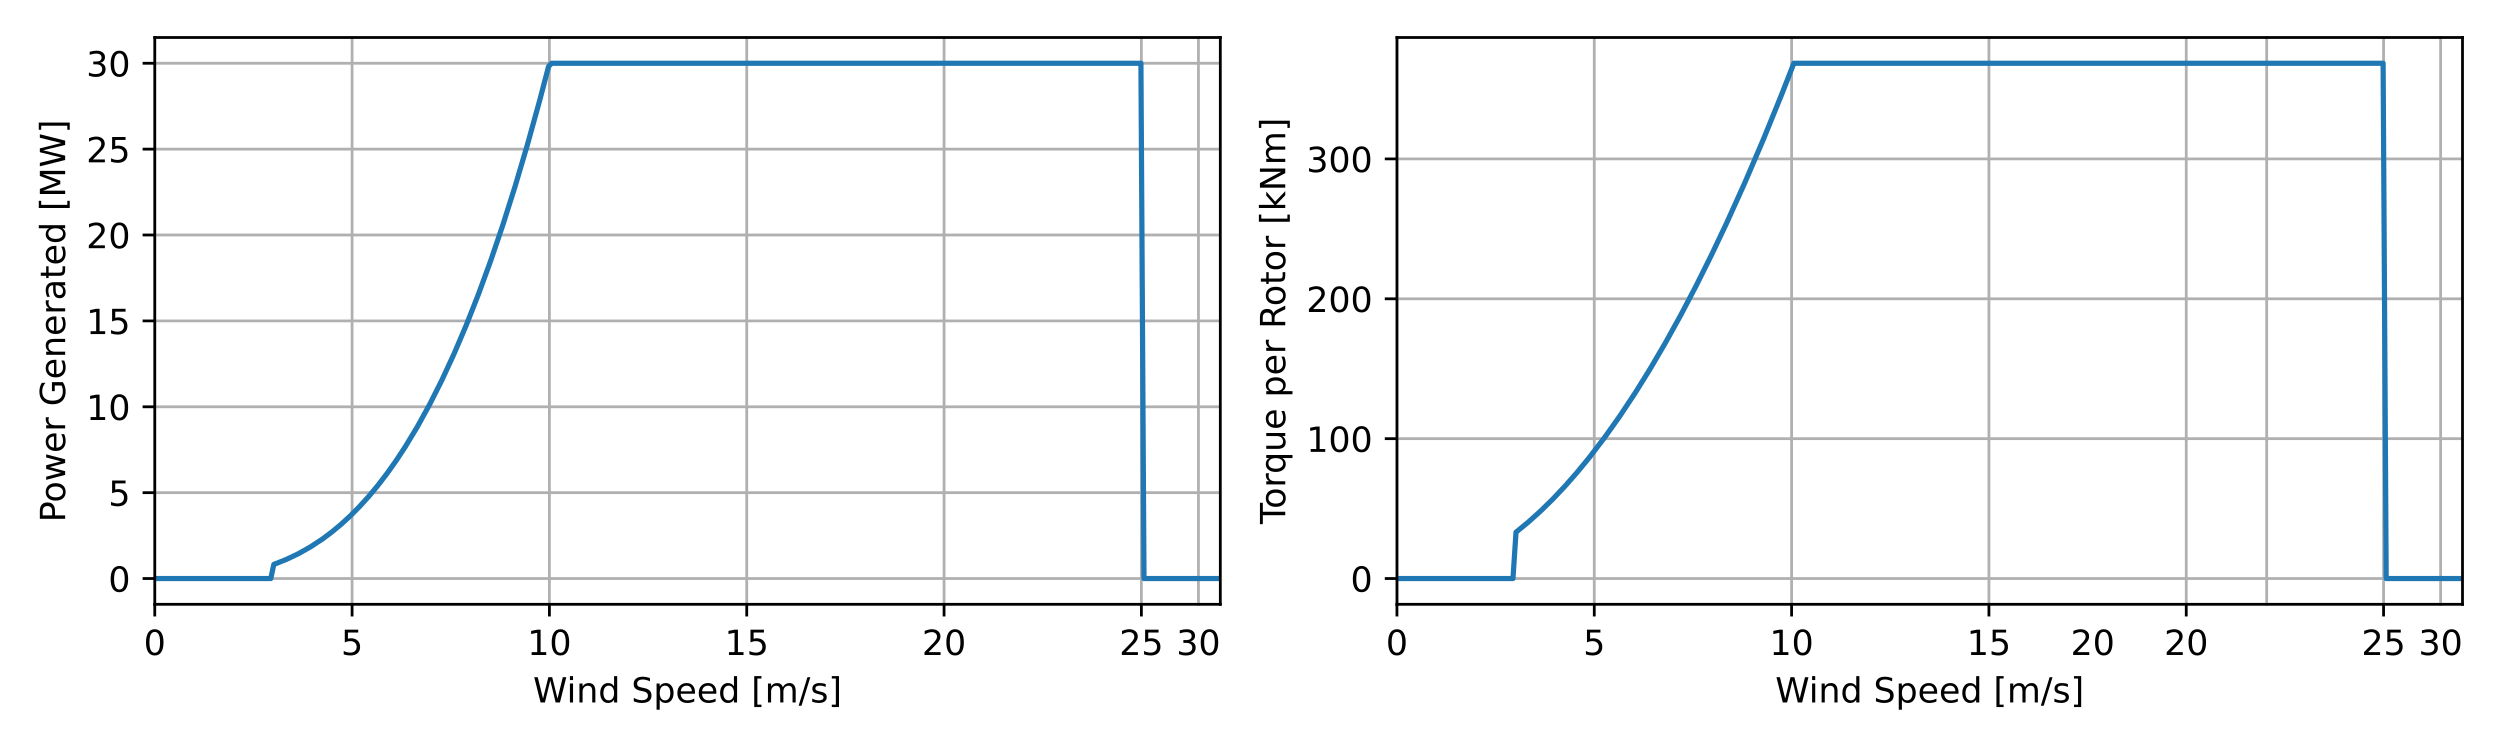
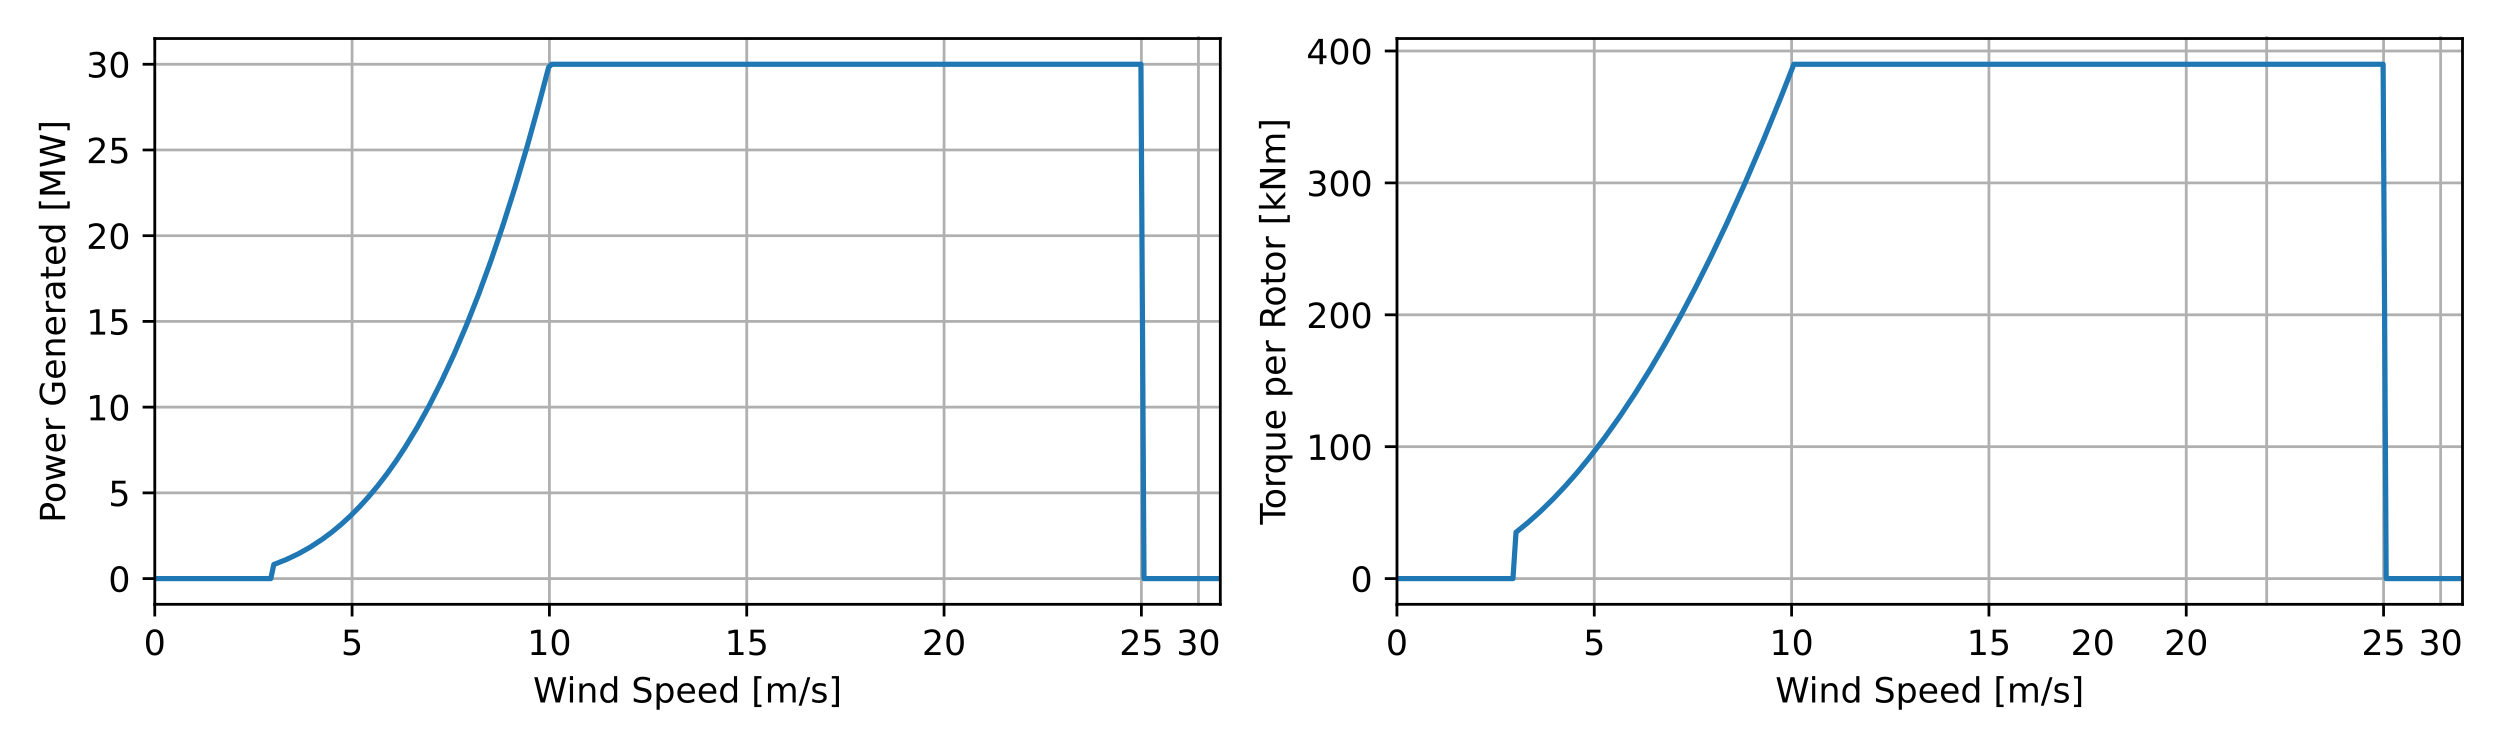
<svg xmlns="http://www.w3.org/2000/svg" xmlns:xlink="http://www.w3.org/1999/xlink" width="720pt" height="216pt" viewBox="0 0 720 216" version="1.1">
  <defs>
    <style type="text/css">*{stroke-linejoin: round; stroke-linecap: butt}</style>
  </defs>
  <g id="figure_1">
    <g id="patch_1">
      <path d="M 0 216  L 720 216  L 720 0  L 0 0  z " style="fill: #ffffff" />
    </g>
    <g id="axes_1">
      <g id="patch_2">
-         <path d="M 44.57 174.04  L 351.45 174.04  L 351.45 10.8  L 44.57 10.8  z " style="fill: #ffffff" />
+         <path d="M 44.57 174.04  L 351.45 174.04  L 351.45 11.096  L 44.57 11.096  z " style="fill: #ffffff" />
      </g>
      <g id="matplotlib.axis_1">
        <g id="xtick_1">
          <g id="line2d_1">
-             <path d="M 44.57 174.04  L 44.57 10.8  " clip-path="url(#p8ad69ae6b5)" style="fill: none; stroke: #b0b0b0; stroke-width: 0.8; stroke-linecap: square" />
+             <path d="M 44.57 174.04  L 44.57 11.096  " clip-path="url(#pffec1513aa)" style="fill: none; stroke: #b0b0b0; stroke-width: 0.8; stroke-linecap: square" />
          </g>
          <g id="line2d_2">
            <defs>
-               <path id="m37b81c43dc" d="M 0 0  L 0 3.5  " style="stroke: #000000; stroke-width: 0.8" />
+               <path id="mca17438719" d="M 0 0  L 0 3.5  " style="stroke: #000000; stroke-width: 0.8" />
            </defs>
            <g>
-               <use xlink:href="#m37b81c43dc" x="44.57" y="174.04" style="stroke: #000000; stroke-width: 0.8" />
+               <use xlink:href="#mca17438719" x="44.57" y="174.04" style="stroke: #000000; stroke-width: 0.8" />
            </g>
          </g>
          <g id="text_1">
            <g transform="translate(41.38875 188.6384) scale(0.1 -0.1)">
              <defs>
                <path id="DejaVuSans-30" d="M 2034 4250  Q 1547 4250 1301 3770  Q 1056 3291 1056 2328  Q 1056 1369 1301 889  Q 1547 409 2034 409  Q 2525 409 2770 889  Q 3016 1369 3016 2328  Q 3016 3291 2770 3770  Q 2525 4250 2034 4250  z M 2034 4750  Q 2819 4750 3233 4129  Q 3647 3509 3647 2328  Q 3647 1150 3233 529  Q 2819 -91 2034 -91  Q 1250 -91 836 529  Q 422 1150 422 2328  Q 422 3509 836 4129  Q 1250 4750 2034 4750  z " transform="scale(0.015625)" />
              </defs>
              <use xlink:href="#DejaVuSans-30" />
            </g>
          </g>
        </g>
        <g id="xtick_2">
          <g id="line2d_3">
-             <path d="M 101.4 174.04  L 101.4 10.8  " clip-path="url(#p8ad69ae6b5)" style="fill: none; stroke: #b0b0b0; stroke-width: 0.8; stroke-linecap: square" />
+             <path d="M 101.4 174.04  L 101.4 11.096  " clip-path="url(#pffec1513aa)" style="fill: none; stroke: #b0b0b0; stroke-width: 0.8; stroke-linecap: square" />
          </g>
          <g id="line2d_4">
            <g>
-               <use xlink:href="#m37b81c43dc" x="101.4" y="174.04" style="stroke: #000000; stroke-width: 0.8" />
+               <use xlink:href="#mca17438719" x="101.4" y="174.04" style="stroke: #000000; stroke-width: 0.8" />
            </g>
          </g>
          <g id="text_2">
            <g transform="translate(98.21838 188.6384) scale(0.1 -0.1)">
              <defs>
                <path id="DejaVuSans-35" d="M 691 4666  L 3169 4666  L 3169 4134  L 1269 4134  L 1269 2991  Q 1406 3038 1543 3061  Q 1681 3084 1819 3084  Q 2600 3084 3056 2656  Q 3513 2228 3513 1497  Q 3513 744 3044 326  Q 2575 -91 1722 -91  Q 1428 -91 1123 -41  Q 819 9 494 109  L 494 744  Q 775 591 1075 516  Q 1375 441 1709 441  Q 2250 441 2565 725  Q 2881 1009 2881 1497  Q 2881 1984 2565 2268  Q 2250 2553 1709 2553  Q 1456 2553 1204 2497  Q 953 2441 691 2322  L 691 4666  z " transform="scale(0.015625)" />
              </defs>
              <use xlink:href="#DejaVuSans-35" />
            </g>
          </g>
        </g>
        <g id="xtick_3">
          <g id="line2d_5">
-             <path d="M 158.229 174.04  L 158.229 10.8  " clip-path="url(#p8ad69ae6b5)" style="fill: none; stroke: #b0b0b0; stroke-width: 0.8; stroke-linecap: square" />
+             <path d="M 158.229 174.04  L 158.229 11.096  " clip-path="url(#pffec1513aa)" style="fill: none; stroke: #b0b0b0; stroke-width: 0.8; stroke-linecap: square" />
          </g>
          <g id="line2d_6">
            <g>
-               <use xlink:href="#m37b81c43dc" x="158.229" y="174.04" style="stroke: #000000; stroke-width: 0.8" />
+               <use xlink:href="#mca17438719" x="158.229" y="174.04" style="stroke: #000000; stroke-width: 0.8" />
            </g>
          </g>
          <g id="text_3">
            <g transform="translate(151.8668 188.6384) scale(0.1 -0.1)">
              <defs>
                <path id="DejaVuSans-31" d="M 794 531  L 1825 531  L 1825 4091  L 703 3866  L 703 4441  L 1819 4666  L 2450 4666  L 2450 531  L 3481 531  L 3481 0  L 794 0  L 794 531  z " transform="scale(0.015625)" />
              </defs>
              <use xlink:href="#DejaVuSans-31" />
              <use xlink:href="#DejaVuSans-30" x="63.623" />
            </g>
          </g>
        </g>
        <g id="xtick_4">
          <g id="line2d_7">
-             <path d="M 215.059 174.04  L 215.059 10.8  " clip-path="url(#p8ad69ae6b5)" style="fill: none; stroke: #b0b0b0; stroke-width: 0.8; stroke-linecap: square" />
+             <path d="M 215.059 174.04  L 215.059 11.096  " clip-path="url(#pffec1513aa)" style="fill: none; stroke: #b0b0b0; stroke-width: 0.8; stroke-linecap: square" />
          </g>
          <g id="line2d_8">
            <g>
-               <use xlink:href="#m37b81c43dc" x="215.059" y="174.04" style="stroke: #000000; stroke-width: 0.8" />
+               <use xlink:href="#mca17438719" x="215.059" y="174.04" style="stroke: #000000; stroke-width: 0.8" />
            </g>
          </g>
          <g id="text_4">
            <g transform="translate(208.6964 188.6384) scale(0.1 -0.1)">
              <use xlink:href="#DejaVuSans-31" />
              <use xlink:href="#DejaVuSans-35" x="63.623" />
            </g>
          </g>
        </g>
        <g id="xtick_5">
          <g id="line2d_9">
-             <path d="M 271.889 174.04  L 271.889 10.8  " clip-path="url(#p8ad69ae6b5)" style="fill: none; stroke: #b0b0b0; stroke-width: 0.8; stroke-linecap: square" />
+             <path d="M 271.889 174.04  L 271.889 11.096  " clip-path="url(#pffec1513aa)" style="fill: none; stroke: #b0b0b0; stroke-width: 0.8; stroke-linecap: square" />
          </g>
          <g id="line2d_10">
            <g>
-               <use xlink:href="#m37b81c43dc" x="271.889" y="174.04" style="stroke: #000000; stroke-width: 0.8" />
+               <use xlink:href="#mca17438719" x="271.889" y="174.04" style="stroke: #000000; stroke-width: 0.8" />
            </g>
          </g>
          <g id="text_5">
            <g transform="translate(265.526 188.6384) scale(0.1 -0.1)">
              <defs>
                <path id="DejaVuSans-32" d="M 1228 531  L 3431 531  L 3431 0  L 469 0  L 469 531  Q 828 903 1448 1529  Q 2069 2156 2228 2338  Q 2531 2678 2651 2914  Q 2772 3150 2772 3378  Q 2772 3750 2511 3984  Q 2250 4219 1831 4219  Q 1534 4219 1204 4116  Q 875 4013 500 3803  L 500 4441  Q 881 4594 1212 4672  Q 1544 4750 1819 4750  Q 2544 4750 2975 4387  Q 3406 4025 3406 3419  Q 3406 3131 3298 2873  Q 3191 2616 2906 2266  Q 2828 2175 2409 1742  Q 1991 1309 1228 531  z " transform="scale(0.015625)" />
              </defs>
              <use xlink:href="#DejaVuSans-32" />
              <use xlink:href="#DejaVuSans-30" x="63.623" />
            </g>
          </g>
        </g>
        <g id="xtick_6">
          <g id="line2d_11">
-             <path d="M 328.718 174.04  L 328.718 10.8  " clip-path="url(#p8ad69ae6b5)" style="fill: none; stroke: #b0b0b0; stroke-width: 0.8; stroke-linecap: square" />
+             <path d="M 328.718 174.04  L 328.718 11.096  " clip-path="url(#pffec1513aa)" style="fill: none; stroke: #b0b0b0; stroke-width: 0.8; stroke-linecap: square" />
          </g>
          <g id="line2d_12">
            <g>
-               <use xlink:href="#m37b81c43dc" x="328.718" y="174.04" style="stroke: #000000; stroke-width: 0.8" />
+               <use xlink:href="#mca17438719" x="328.718" y="174.04" style="stroke: #000000; stroke-width: 0.8" />
            </g>
          </g>
          <g id="text_6">
            <g transform="translate(322.3556 188.6384) scale(0.1 -0.1)">
              <use xlink:href="#DejaVuSans-32" />
              <use xlink:href="#DejaVuSans-35" x="63.623" />
            </g>
          </g>
        </g>
        <g id="xtick_7">
          <g id="line2d_13">
            <path d="M 345.15 174.04  L 345.15 10.8  " clip-path="url(#pba02315aa2)" style="fill: none; stroke: #b0b0b0; stroke-width: 0.8; stroke-linecap: square" />
          </g>
          <g id="line2d_14">
            <g>
              <use xlink:href="#m69f1513c51" x="345.15" y="174.04" style="stroke: #000000; stroke-width: 0.8" />
            </g>
          </g>
          <g id="text_7">
            <g transform="translate(338.7875 188.6384) scale(0.1 -0.1)">
              <defs>
                <path id="DejaVuSans-33" d="M 2597 2516  Q 3050 2419 3304 2112  Q 3559 1806 3559 1356  Q 3559 666 3084 287  Q 2609 -91 1734 -91  Q 1441 -91 1130 -33  Q 819 25 488 141  L 488 750  Q 750 597 1062 519  Q 1375 441 1716 441  Q 2309 441 2620 675  Q 2931 909 2931 1356  Q 2931 1769 2642 2001  Q 2353 2234 1838 2234  L 1294 2234  L 1294 2753  L 1863 2753  Q 2328 2753 2575 2939  Q 2822 3125 2822 3475  Q 2822 3834 2567 4026  Q 2313 4219 1838 4219  Q 1578 4219 1281 4162  Q 984 4106 628 3988  L 628 4550  Q 988 4650 1302 4700  Q 1616 4750 1894 4750  Q 2613 4750 3031 4423  Q 3450 4097 3450 3541  Q 3450 3153 3228 2886  Q 3006 2619 2597 2516  z " transform="scale(0.015625)" />
              </defs>
              <use xlink:href="#DejaVuSans-33" />
              <use xlink:href="#DejaVuSans-30" x="63.623" />
            </g>
          </g>
        </g>
        <g id="text_8">
          <g transform="translate(153.5319 202.3166) scale(0.1 -0.1)">
            <defs>
              <path id="DejaVuSans-57" d="M 213 4666  L 850 4666  L 1831 722  L 2809 4666  L 3519 4666  L 4500 722  L 5478 4666  L 6119 4666  L 4947 0  L 4153 0  L 3169 4050  L 2175 0  L 1381 0  L 213 4666  z " transform="scale(0.015625)" />
              <path id="DejaVuSans-69" d="M 603 3500  L 1178 3500  L 1178 0  L 603 0  L 603 3500  z M 603 4863  L 1178 4863  L 1178 4134  L 603 4134  L 603 4863  z " transform="scale(0.015625)" />
              <path id="DejaVuSans-6e" d="M 3513 2113  L 3513 0  L 2938 0  L 2938 2094  Q 2938 2591 2744 2837  Q 2550 3084 2163 3084  Q 1697 3084 1428 2787  Q 1159 2491 1159 1978  L 1159 0  L 581 0  L 581 3500  L 1159 3500  L 1159 2956  Q 1366 3272 1645 3428  Q 1925 3584 2291 3584  Q 2894 3584 3203 3211  Q 3513 2838 3513 2113  z " transform="scale(0.015625)" />
              <path id="DejaVuSans-64" d="M 2906 2969  L 2906 4863  L 3481 4863  L 3481 0  L 2906 0  L 2906 525  Q 2725 213 2448 61  Q 2172 -91 1784 -91  Q 1150 -91 751 415  Q 353 922 353 1747  Q 353 2572 751 3078  Q 1150 3584 1784 3584  Q 2172 3584 2448 3432  Q 2725 3281 2906 2969  z M 947 1747  Q 947 1113 1208 752  Q 1469 391 1925 391  Q 2381 391 2643 752  Q 2906 1113 2906 1747  Q 2906 2381 2643 2742  Q 2381 3103 1925 3103  Q 1469 3103 1208 2742  Q 947 2381 947 1747  z " transform="scale(0.015625)" />
              <path id="DejaVuSans-20" transform="scale(0.015625)" />
              <path id="DejaVuSans-53" d="M 3425 4513  L 3425 3897  Q 3066 4069 2747 4153  Q 2428 4238 2131 4238  Q 1616 4238 1336 4038  Q 1056 3838 1056 3469  Q 1056 3159 1242 3001  Q 1428 2844 1947 2747  L 2328 2669  Q 3034 2534 3370 2195  Q 3706 1856 3706 1288  Q 3706 609 3251 259  Q 2797 -91 1919 -91  Q 1588 -91 1214 -16  Q 841 59 441 206  L 441 856  Q 825 641 1194 531  Q 1563 422 1919 422  Q 2459 422 2753 634  Q 3047 847 3047 1241  Q 3047 1584 2836 1778  Q 2625 1972 2144 2069  L 1759 2144  Q 1053 2284 737 2584  Q 422 2884 422 3419  Q 422 4038 858 4394  Q 1294 4750 2059 4750  Q 2388 4750 2728 4690  Q 3069 4631 3425 4513  z " transform="scale(0.015625)" />
              <path id="DejaVuSans-70" d="M 1159 525  L 1159 -1331  L 581 -1331  L 581 3500  L 1159 3500  L 1159 2969  Q 1341 3281 1617 3432  Q 1894 3584 2278 3584  Q 2916 3584 3314 3078  Q 3713 2572 3713 1747  Q 3713 922 3314 415  Q 2916 -91 2278 -91  Q 1894 -91 1617 61  Q 1341 213 1159 525  z M 3116 1747  Q 3116 2381 2855 2742  Q 2594 3103 2138 3103  Q 1681 3103 1420 2742  Q 1159 2381 1159 1747  Q 1159 1113 1420 752  Q 1681 391 2138 391  Q 2594 391 2855 752  Q 3116 1113 3116 1747  z " transform="scale(0.015625)" />
              <path id="DejaVuSans-65" d="M 3597 1894  L 3597 1613  L 953 1613  Q 991 1019 1311 708  Q 1631 397 2203 397  Q 2534 397 2845 478  Q 3156 559 3463 722  L 3463 178  Q 3153 47 2828 -22  Q 2503 -91 2169 -91  Q 1331 -91 842 396  Q 353 884 353 1716  Q 353 2575 817 3079  Q 1281 3584 2069 3584  Q 2775 3584 3186 3129  Q 3597 2675 3597 1894  z M 3022 2063  Q 3016 2534 2758 2815  Q 2500 3097 2075 3097  Q 1594 3097 1305 2825  Q 1016 2553 972 2059  L 3022 2063  z " transform="scale(0.015625)" />
              <path id="DejaVuSans-5b" d="M 550 4863  L 1875 4863  L 1875 4416  L 1125 4416  L 1125 -397  L 1875 -397  L 1875 -844  L 550 -844  L 550 4863  z " transform="scale(0.015625)" />
              <path id="DejaVuSans-6d" d="M 3328 2828  Q 3544 3216 3844 3400  Q 4144 3584 4550 3584  Q 5097 3584 5394 3201  Q 5691 2819 5691 2113  L 5691 0  L 5113 0  L 5113 2094  Q 5113 2597 4934 2840  Q 4756 3084 4391 3084  Q 3944 3084 3684 2787  Q 3425 2491 3425 1978  L 3425 0  L 2847 0  L 2847 2094  Q 2847 2600 2669 2842  Q 2491 3084 2119 3084  Q 1678 3084 1418 2786  Q 1159 2488 1159 1978  L 1159 0  L 581 0  L 581 3500  L 1159 3500  L 1159 2956  Q 1356 3278 1631 3431  Q 1906 3584 2284 3584  Q 2666 3584 2933 3390  Q 3200 3197 3328 2828  z " transform="scale(0.015625)" />
              <path id="DejaVuSans-2f" d="M 1625 4666  L 2156 4666  L 531 -594  L 0 -594  L 1625 4666  z " transform="scale(0.015625)" />
              <path id="DejaVuSans-73" d="M 2834 3397  L 2834 2853  Q 2591 2978 2328 3040  Q 2066 3103 1784 3103  Q 1356 3103 1142 2972  Q 928 2841 928 2578  Q 928 2378 1081 2264  Q 1234 2150 1697 2047  L 1894 2003  Q 2506 1872 2764 1633  Q 3022 1394 3022 966  Q 3022 478 2636 193  Q 2250 -91 1575 -91  Q 1294 -91 989 -36  Q 684 19 347 128  L 347 722  Q 666 556 975 473  Q 1284 391 1588 391  Q 1994 391 2212 530  Q 2431 669 2431 922  Q 2431 1156 2273 1281  Q 2116 1406 1581 1522  L 1381 1569  Q 847 1681 609 1914  Q 372 2147 372 2553  Q 372 3047 722 3315  Q 1072 3584 1716 3584  Q 2034 3584 2315 3537  Q 2597 3491 2834 3397  z " transform="scale(0.015625)" />
              <path id="DejaVuSans-5d" d="M 1947 4863  L 1947 -844  L 622 -844  L 622 -397  L 1369 -397  L 1369 4416  L 622 4416  L 622 4863  L 1947 4863  z " transform="scale(0.015625)" />
            </defs>
            <use xlink:href="#DejaVuSans-57" />
            <use xlink:href="#DejaVuSans-69" x="96.627" />
            <use xlink:href="#DejaVuSans-6e" x="124.41" />
            <use xlink:href="#DejaVuSans-64" x="187.789" />
            <use xlink:href="#DejaVuSans-20" x="251.266" />
            <use xlink:href="#DejaVuSans-53" x="283.053" />
            <use xlink:href="#DejaVuSans-70" x="346.529" />
            <use xlink:href="#DejaVuSans-65" x="410.006" />
            <use xlink:href="#DejaVuSans-65" x="471.529" />
            <use xlink:href="#DejaVuSans-64" x="533.053" />
            <use xlink:href="#DejaVuSans-20" x="596.529" />
            <use xlink:href="#DejaVuSans-5b" x="628.316" />
            <use xlink:href="#DejaVuSans-6d" x="667.33" />
            <use xlink:href="#DejaVuSans-2f" x="764.742" />
            <use xlink:href="#DejaVuSans-73" x="798.434" />
            <use xlink:href="#DejaVuSans-5d" x="850.533" />
          </g>
        </g>
      </g>
      <g id="matplotlib.axis_2">
        <g id="ytick_1">
          <g id="line2d_13">
-             <path d="M 44.57 166.62  L 351.45 166.62  " clip-path="url(#p8ad69ae6b5)" style="fill: none; stroke: #b0b0b0; stroke-width: 0.8; stroke-linecap: square" />
+             <path d="M 44.57 166.633  L 351.45 166.633  " clip-path="url(#pffec1513aa)" style="fill: none; stroke: #b0b0b0; stroke-width: 0.8; stroke-linecap: square" />
          </g>
          <g id="line2d_14">
            <defs>
-               <path id="m70fe3f305e" d="M 0 0  L -3.5 0  " style="stroke: #000000; stroke-width: 0.8" />
+               <path id="m5d7d828616" d="M 0 0  L -3.5 0  " style="stroke: #000000; stroke-width: 0.8" />
            </defs>
            <g>
-               <use xlink:href="#m70fe3f305e" x="44.57" y="166.62" style="stroke: #000000; stroke-width: 0.8" />
+               <use xlink:href="#m5d7d828616" x="44.57" y="166.633" style="stroke: #000000; stroke-width: 0.8" />
            </g>
          </g>
          <g id="text_8">
-             <g transform="translate(31.2075 170.4192) scale(0.1 -0.1)">
+             <g transform="translate(31.2075 170.4327) scale(0.1 -0.1)">
              <use xlink:href="#DejaVuSans-30" />
            </g>
          </g>
        </g>
        <g id="ytick_2">
          <g id="line2d_15">
-             <path d="M 44.57 141.887  L 351.45 141.887  " clip-path="url(#p8ad69ae6b5)" style="fill: none; stroke: #b0b0b0; stroke-width: 0.8; stroke-linecap: square" />
+             <path d="M 44.57 141.945  L 351.45 141.945  " clip-path="url(#pffec1513aa)" style="fill: none; stroke: #b0b0b0; stroke-width: 0.8; stroke-linecap: square" />
          </g>
          <g id="line2d_16">
            <g>
-               <use xlink:href="#m70fe3f305e" x="44.57" y="141.887" style="stroke: #000000; stroke-width: 0.8" />
+               <use xlink:href="#m5d7d828616" x="44.57" y="141.945" style="stroke: #000000; stroke-width: 0.8" />
            </g>
          </g>
          <g id="text_9">
-             <g transform="translate(31.2075 145.6859) scale(0.1 -0.1)">
+             <g transform="translate(31.2075 145.7442) scale(0.1 -0.1)">
              <use xlink:href="#DejaVuSans-35" />
            </g>
          </g>
        </g>
        <g id="ytick_3">
          <g id="line2d_17">
-             <path d="M 44.57 117.153  L 351.45 117.153  " clip-path="url(#p8ad69ae6b5)" style="fill: none; stroke: #b0b0b0; stroke-width: 0.8; stroke-linecap: square" />
+             <path d="M 44.57 117.256  L 351.45 117.256  " clip-path="url(#pffec1513aa)" style="fill: none; stroke: #b0b0b0; stroke-width: 0.8; stroke-linecap: square" />
          </g>
          <g id="line2d_18">
            <g>
-               <use xlink:href="#m70fe3f305e" x="44.57" y="117.153" style="stroke: #000000; stroke-width: 0.8" />
+               <use xlink:href="#m5d7d828616" x="44.57" y="117.256" style="stroke: #000000; stroke-width: 0.8" />
            </g>
          </g>
          <g id="text_10">
-             <g transform="translate(24.845 120.9526) scale(0.1 -0.1)">
+             <g transform="translate(24.845 121.0557) scale(0.1 -0.1)">
              <use xlink:href="#DejaVuSans-31" />
              <use xlink:href="#DejaVuSans-30" x="63.623" />
            </g>
          </g>
        </g>
        <g id="ytick_4">
          <g id="line2d_19">
-             <path d="M 44.57 92.42  L 351.45 92.42  " clip-path="url(#p8ad69ae6b5)" style="fill: none; stroke: #b0b0b0; stroke-width: 0.8; stroke-linecap: square" />
+             <path d="M 44.57 92.568  L 351.45 92.568  " clip-path="url(#pffec1513aa)" style="fill: none; stroke: #b0b0b0; stroke-width: 0.8; stroke-linecap: square" />
          </g>
          <g id="line2d_20">
            <g>
-               <use xlink:href="#m70fe3f305e" x="44.57" y="92.42" style="stroke: #000000; stroke-width: 0.8" />
+               <use xlink:href="#m5d7d828616" x="44.57" y="92.568" style="stroke: #000000; stroke-width: 0.8" />
            </g>
          </g>
          <g id="text_11">
-             <g transform="translate(24.845 96.21922) scale(0.1 -0.1)">
+             <g transform="translate(24.845 96.36722) scale(0.1 -0.1)">
              <use xlink:href="#DejaVuSans-31" />
              <use xlink:href="#DejaVuSans-35" x="63.623" />
            </g>
          </g>
        </g>
        <g id="ytick_5">
          <g id="line2d_21">
-             <path d="M 44.57 67.687  L 351.45 67.687  " clip-path="url(#p8ad69ae6b5)" style="fill: none; stroke: #b0b0b0; stroke-width: 0.8; stroke-linecap: square" />
+             <path d="M 44.57 67.88  L 351.45 67.88  " clip-path="url(#pffec1513aa)" style="fill: none; stroke: #b0b0b0; stroke-width: 0.8; stroke-linecap: square" />
          </g>
          <g id="line2d_22">
            <g>
-               <use xlink:href="#m70fe3f305e" x="44.57" y="67.687" style="stroke: #000000; stroke-width: 0.8" />
+               <use xlink:href="#m5d7d828616" x="44.57" y="67.88" style="stroke: #000000; stroke-width: 0.8" />
            </g>
          </g>
          <g id="text_12">
-             <g transform="translate(24.845 71.48588) scale(0.1 -0.1)">
+             <g transform="translate(24.845 71.67874) scale(0.1 -0.1)">
              <use xlink:href="#DejaVuSans-32" />
              <use xlink:href="#DejaVuSans-30" x="63.623" />
            </g>
          </g>
        </g>
        <g id="ytick_6">
          <g id="line2d_23">
-             <path d="M 44.57 42.953  L 351.45 42.953  " clip-path="url(#p8ad69ae6b5)" style="fill: none; stroke: #b0b0b0; stroke-width: 0.8; stroke-linecap: square" />
+             <path d="M 44.57 43.191  L 351.45 43.191  " clip-path="url(#pffec1513aa)" style="fill: none; stroke: #b0b0b0; stroke-width: 0.8; stroke-linecap: square" />
          </g>
          <g id="line2d_24">
            <g>
-               <use xlink:href="#m70fe3f305e" x="44.57" y="42.953" style="stroke: #000000; stroke-width: 0.8" />
+               <use xlink:href="#m5d7d828616" x="44.57" y="43.191" style="stroke: #000000; stroke-width: 0.8" />
            </g>
          </g>
          <g id="text_13">
-             <g transform="translate(24.845 46.75255) scale(0.1 -0.1)">
+             <g transform="translate(24.845 46.99026) scale(0.1 -0.1)">
              <use xlink:href="#DejaVuSans-32" />
              <use xlink:href="#DejaVuSans-35" x="63.623" />
            </g>
          </g>
        </g>
        <g id="ytick_7">
          <g id="line2d_25">
-             <path d="M 44.57 18.22  L 351.45 18.22  " clip-path="url(#p8ad69ae6b5)" style="fill: none; stroke: #b0b0b0; stroke-width: 0.8; stroke-linecap: square" />
+             <path d="M 44.57 18.503  L 351.45 18.503  " clip-path="url(#pffec1513aa)" style="fill: none; stroke: #b0b0b0; stroke-width: 0.8; stroke-linecap: square" />
          </g>
          <g id="line2d_26">
            <g>
-               <use xlink:href="#m70fe3f305e" x="44.57" y="18.22" style="stroke: #000000; stroke-width: 0.8" />
+               <use xlink:href="#m5d7d828616" x="44.57" y="18.503" style="stroke: #000000; stroke-width: 0.8" />
            </g>
          </g>
          <g id="text_14">
-             <g transform="translate(24.845 22.01922) scale(0.1 -0.1)">
+             <g transform="translate(24.845 22.30177) scale(0.1 -0.1)">
              <defs>
                <path id="DejaVuSans-33" d="M 2597 2516  Q 3050 2419 3304 2112  Q 3559 1806 3559 1356  Q 3559 666 3084 287  Q 2609 -91 1734 -91  Q 1441 -91 1130 -33  Q 819 25 488 141  L 488 750  Q 750 597 1062 519  Q 1375 441 1716 441  Q 2309 441 2620 675  Q 2931 909 2931 1356  Q 2931 1769 2642 2001  Q 2353 2234 1838 2234  L 1294 2234  L 1294 2753  L 1863 2753  Q 2328 2753 2575 2939  Q 2822 3125 2822 3475  Q 2822 3834 2567 4026  Q 2313 4219 1838 4219  Q 1578 4219 1281 4162  Q 984 4106 628 3988  L 628 4550  Q 988 4650 1302 4700  Q 1616 4750 1894 4750  Q 2613 4750 3031 4423  Q 3450 4097 3450 3541  Q 3450 3153 3228 2886  Q 3006 2619 2597 2516  z " transform="scale(0.015625)" />
              </defs>
              <use xlink:href="#DejaVuSans-33" />
              <use xlink:href="#DejaVuSans-30" x="63.623" />
            </g>
          </g>
        </g>
        <g id="text_15">
-           <g transform="translate(18.76531 150.3981) rotate(-90) scale(0.1 -0.1)">
+           <g transform="translate(18.76531 150.5461) rotate(-90) scale(0.1 -0.1)">
            <defs>
              <path id="DejaVuSans-50" d="M 1259 4147  L 1259 2394  L 2053 2394  Q 2494 2394 2734 2622  Q 2975 2850 2975 3272  Q 2975 3691 2734 3919  Q 2494 4147 2053 4147  L 1259 4147  z M 628 4666  L 2053 4666  Q 2838 4666 3239 4311  Q 3641 3956 3641 3272  Q 3641 2581 3239 2228  Q 2838 1875 2053 1875  L 1259 1875  L 1259 0  L 628 0  L 628 4666  z " transform="scale(0.015625)" />
              <path id="DejaVuSans-6f" d="M 1959 3097  Q 1497 3097 1228 2736  Q 959 2375 959 1747  Q 959 1119 1226 758  Q 1494 397 1959 397  Q 2419 397 2687 759  Q 2956 1122 2956 1747  Q 2956 2369 2687 2733  Q 2419 3097 1959 3097  z M 1959 3584  Q 2709 3584 3137 3096  Q 3566 2609 3566 1747  Q 3566 888 3137 398  Q 2709 -91 1959 -91  Q 1206 -91 779 398  Q 353 888 353 1747  Q 353 2609 779 3096  Q 1206 3584 1959 3584  z " transform="scale(0.015625)" />
              <path id="DejaVuSans-77" d="M 269 3500  L 844 3500  L 1563 769  L 2278 3500  L 2956 3500  L 3675 769  L 4391 3500  L 4966 3500  L 4050 0  L 3372 0  L 2619 2869  L 1863 0  L 1184 0  L 269 3500  z " transform="scale(0.015625)" />
              <path id="DejaVuSans-72" d="M 2631 2963  Q 2534 3019 2420 3045  Q 2306 3072 2169 3072  Q 1681 3072 1420 2755  Q 1159 2438 1159 1844  L 1159 0  L 581 0  L 581 3500  L 1159 3500  L 1159 2956  Q 1341 3275 1631 3429  Q 1922 3584 2338 3584  Q 2397 3584 2469 3576  Q 2541 3569 2628 3553  L 2631 2963  z " transform="scale(0.015625)" />
              <path id="DejaVuSans-47" d="M 3809 666  L 3809 1919  L 2778 1919  L 2778 2438  L 4434 2438  L 4434 434  Q 4069 175 3628 42  Q 3188 -91 2688 -91  Q 1594 -91 976 548  Q 359 1188 359 2328  Q 359 3472 976 4111  Q 1594 4750 2688 4750  Q 3144 4750 3555 4637  Q 3966 4525 4313 4306  L 4313 3634  Q 3963 3931 3569 4081  Q 3175 4231 2741 4231  Q 1884 4231 1454 3753  Q 1025 3275 1025 2328  Q 1025 1384 1454 906  Q 1884 428 2741 428  Q 3075 428 3337 486  Q 3600 544 3809 666  z " transform="scale(0.015625)" />
              <path id="DejaVuSans-61" d="M 2194 1759  Q 1497 1759 1228 1600  Q 959 1441 959 1056  Q 959 750 1161 570  Q 1363 391 1709 391  Q 2188 391 2477 730  Q 2766 1069 2766 1631  L 2766 1759  L 2194 1759  z M 3341 1997  L 3341 0  L 2766 0  L 2766 531  Q 2569 213 2275 61  Q 1981 -91 1556 -91  Q 1019 -91 701 211  Q 384 513 384 1019  Q 384 1609 779 1909  Q 1175 2209 1959 2209  L 2766 2209  L 2766 2266  Q 2766 2663 2505 2880  Q 2244 3097 1772 3097  Q 1472 3097 1187 3025  Q 903 2953 641 2809  L 641 3341  Q 956 3463 1253 3523  Q 1550 3584 1831 3584  Q 2591 3584 2966 3190  Q 3341 2797 3341 1997  z " transform="scale(0.015625)" />
              <path id="DejaVuSans-74" d="M 1172 4494  L 1172 3500  L 2356 3500  L 2356 3053  L 1172 3053  L 1172 1153  Q 1172 725 1289 603  Q 1406 481 1766 481  L 2356 481  L 2356 0  L 1766 0  Q 1100 0 847 248  Q 594 497 594 1153  L 594 3053  L 172 3053  L 172 3500  L 594 3500  L 594 4494  L 1172 4494  z " transform="scale(0.015625)" />
              <path id="DejaVuSans-4d" d="M 628 4666  L 1569 4666  L 2759 1491  L 3956 4666  L 4897 4666  L 4897 0  L 4281 0  L 4281 4097  L 3078 897  L 2444 897  L 1241 4097  L 1241 0  L 628 0  L 628 4666  z " transform="scale(0.015625)" />
            </defs>
            <use xlink:href="#DejaVuSans-50" />
            <use xlink:href="#DejaVuSans-6f" x="56.678" />
            <use xlink:href="#DejaVuSans-77" x="117.859" />
            <use xlink:href="#DejaVuSans-65" x="199.646" />
            <use xlink:href="#DejaVuSans-72" x="261.17" />
            <use xlink:href="#DejaVuSans-20" x="302.283" />
            <use xlink:href="#DejaVuSans-47" x="334.07" />
            <use xlink:href="#DejaVuSans-65" x="411.561" />
            <use xlink:href="#DejaVuSans-6e" x="473.084" />
            <use xlink:href="#DejaVuSans-65" x="536.463" />
            <use xlink:href="#DejaVuSans-72" x="597.986" />
            <use xlink:href="#DejaVuSans-61" x="639.1" />
            <use xlink:href="#DejaVuSans-74" x="700.379" />
            <use xlink:href="#DejaVuSans-65" x="739.588" />
            <use xlink:href="#DejaVuSans-64" x="801.111" />
            <use xlink:href="#DejaVuSans-20" x="864.588" />
            <use xlink:href="#DejaVuSans-5b" x="896.375" />
            <use xlink:href="#DejaVuSans-4d" x="935.389" />
            <use xlink:href="#DejaVuSans-57" x="1021.668" />
            <use xlink:href="#DejaVuSans-5d" x="1120.545" />
          </g>
        </g>
      </g>
      <g id="line2d_27">
-         <path d="M 44.57 166.62  L 77.984 166.62  L 78.863 162.544  L 82.38 161.157  L 85.898 159.486  L 89.415 157.505  L 92.932 155.188  L 95.57 153.213  L 98.208 151.023  L 100.846 148.607  L 103.484 145.953  L 106.122 143.051  L 108.76 139.889  L 111.398 136.456  L 114.036 132.741  L 116.674 128.733  L 120.191 122.914  L 123.708 116.527  L 127.225 109.547  L 130.743 101.946  L 134.26 93.7  L 137.777 84.78  L 141.294 75.161  L 144.812 64.816  L 148.329 53.72  L 151.846 41.845  L 155.363 29.165  L 158.001 19.111  L 158.881 18.22  L 328.588 18.22  L 329.467 166.62  L 351.45 166.62  L 351.45 166.62  " clip-path="url(#p8ad69ae6b5)" style="fill: none; stroke: #1f77b4; stroke-width: 1.5; stroke-linecap: square" />
+         <path d="M 44.57 166.633  L 77.984 166.633  L 78.863 162.565  L 82.38 161.18  L 85.898 159.512  L 89.415 157.535  L 92.932 155.222  L 95.57 153.251  L 98.208 151.065  L 100.846 148.653  L 103.484 146.004  L 106.122 143.107  L 108.76 139.951  L 111.398 136.524  L 114.036 132.816  L 116.674 128.815  L 120.191 123.006  L 123.708 116.631  L 127.225 109.664  L 130.743 102.077  L 134.26 93.845  L 137.777 84.942  L 141.294 75.34  L 144.812 65.014  L 148.329 53.938  L 151.846 42.084  L 155.363 29.428  L 158.001 19.392  L 158.881 18.503  L 328.588 18.503  L 329.467 166.633  L 351.45 166.633  L 351.45 166.633  " clip-path="url(#pffec1513aa)" style="fill: none; stroke: #1f77b4; stroke-width: 1.5; stroke-linecap: square" />
      </g>
      <g id="patch_3">
-         <path d="M 44.57 174.04  L 44.57 10.8  " style="fill: none; stroke: #000000; stroke-width: 0.8; stroke-linejoin: miter; stroke-linecap: square" />
+         <path d="M 44.57 174.04  L 44.57 11.096  " style="fill: none; stroke: #000000; stroke-width: 0.8; stroke-linejoin: miter; stroke-linecap: square" />
      </g>
      <g id="patch_4">
-         <path d="M 351.45 174.04  L 351.45 10.8  " style="fill: none; stroke: #000000; stroke-width: 0.8; stroke-linejoin: miter; stroke-linecap: square" />
+         <path d="M 351.45 174.04  L 351.45 11.096  " style="fill: none; stroke: #000000; stroke-width: 0.8; stroke-linejoin: miter; stroke-linecap: square" />
      </g>
      <g id="patch_5">
        <path d="M 44.57 174.04  L 351.45 174.04  " style="fill: none; stroke: #000000; stroke-width: 0.8; stroke-linejoin: miter; stroke-linecap: square" />
      </g>
      <g id="patch_6">
-         <path d="M 44.57 10.8  L 351.45 10.8  " style="fill: none; stroke: #000000; stroke-width: 0.8; stroke-linejoin: miter; stroke-linecap: square" />
+         <path d="M 44.57 11.096  L 351.45 11.096  " style="fill: none; stroke: #000000; stroke-width: 0.8; stroke-linejoin: miter; stroke-linecap: square" />
      </g>
    </g>
    <g id="axes_2">
      <g id="patch_7">
-         <path d="M 402.32 174.04  L 709.2 174.04  L 709.2 10.8  L 402.32 10.8  z " style="fill: #ffffff" />
+         <path d="M 402.32 174.04  L 709.2 174.04  L 709.2 11.096  L 402.32 11.096  z " style="fill: #ffffff" />
      </g>
      <g id="matplotlib.axis_3">
        <g id="xtick_7">
          <g id="line2d_28">
-             <path d="M 402.32 174.04  L 402.32 10.8  " clip-path="url(#p6b98bf3f4d)" style="fill: none; stroke: #b0b0b0; stroke-width: 0.8; stroke-linecap: square" />
+             <path d="M 402.32 174.04  L 402.32 11.096  " clip-path="url(#pac4bbf6bc5)" style="fill: none; stroke: #b0b0b0; stroke-width: 0.8; stroke-linecap: square" />
          </g>
          <g id="line2d_29">
            <g>
-               <use xlink:href="#m37b81c43dc" x="402.32" y="174.04" style="stroke: #000000; stroke-width: 0.8" />
+               <use xlink:href="#mca17438719" x="402.32" y="174.04" style="stroke: #000000; stroke-width: 0.8" />
            </g>
          </g>
          <g id="text_16">
            <g transform="translate(399.1388 188.6384) scale(0.1 -0.1)">
              <use xlink:href="#DejaVuSans-30" />
            </g>
          </g>
        </g>
        <g id="xtick_8">
          <g id="line2d_30">
-             <path d="M 459.15 174.04  L 459.15 10.8  " clip-path="url(#p6b98bf3f4d)" style="fill: none; stroke: #b0b0b0; stroke-width: 0.8; stroke-linecap: square" />
+             <path d="M 459.15 174.04  L 459.15 11.096  " clip-path="url(#pac4bbf6bc5)" style="fill: none; stroke: #b0b0b0; stroke-width: 0.8; stroke-linecap: square" />
          </g>
          <g id="line2d_31">
            <g>
-               <use xlink:href="#m37b81c43dc" x="459.15" y="174.04" style="stroke: #000000; stroke-width: 0.8" />
+               <use xlink:href="#mca17438719" x="459.15" y="174.04" style="stroke: #000000; stroke-width: 0.8" />
            </g>
          </g>
          <g id="text_17">
            <g transform="translate(455.9684 188.6384) scale(0.1 -0.1)">
              <use xlink:href="#DejaVuSans-35" />
            </g>
          </g>
        </g>
        <g id="xtick_9">
          <g id="line2d_32">
-             <path d="M 515.979 174.04  L 515.979 10.8  " clip-path="url(#p6b98bf3f4d)" style="fill: none; stroke: #b0b0b0; stroke-width: 0.8; stroke-linecap: square" />
+             <path d="M 515.979 174.04  L 515.979 11.096  " clip-path="url(#pac4bbf6bc5)" style="fill: none; stroke: #b0b0b0; stroke-width: 0.8; stroke-linecap: square" />
          </g>
          <g id="line2d_33">
            <g>
-               <use xlink:href="#m37b81c43dc" x="515.979" y="174.04" style="stroke: #000000; stroke-width: 0.8" />
+               <use xlink:href="#mca17438719" x="515.979" y="174.04" style="stroke: #000000; stroke-width: 0.8" />
            </g>
          </g>
          <g id="text_18">
            <g transform="translate(509.6168 188.6384) scale(0.1 -0.1)">
              <use xlink:href="#DejaVuSans-31" />
              <use xlink:href="#DejaVuSans-30" x="63.623" />
            </g>
          </g>
        </g>
        <g id="xtick_10">
          <g id="line2d_34">
-             <path d="M 572.809 174.04  L 572.809 10.8  " clip-path="url(#p6b98bf3f4d)" style="fill: none; stroke: #b0b0b0; stroke-width: 0.8; stroke-linecap: square" />
+             <path d="M 572.809 174.04  L 572.809 11.096  " clip-path="url(#pac4bbf6bc5)" style="fill: none; stroke: #b0b0b0; stroke-width: 0.8; stroke-linecap: square" />
          </g>
          <g id="line2d_35">
            <g>
-               <use xlink:href="#m37b81c43dc" x="572.809" y="174.04" style="stroke: #000000; stroke-width: 0.8" />
+               <use xlink:href="#mca17438719" x="572.809" y="174.04" style="stroke: #000000; stroke-width: 0.8" />
            </g>
          </g>
          <g id="text_19">
            <g transform="translate(566.4464 188.6384) scale(0.1 -0.1)">
              <use xlink:href="#DejaVuSans-31" />
              <use xlink:href="#DejaVuSans-35" x="63.623" />
            </g>
          </g>
        </g>
        <g id="xtick_11">
          <g id="line2d_36">
-             <path d="M 629.639 174.04  L 629.639 10.8  " clip-path="url(#p6b98bf3f4d)" style="fill: none; stroke: #b0b0b0; stroke-width: 0.8; stroke-linecap: square" />
+             <path d="M 629.639 174.04  L 629.639 11.096  " clip-path="url(#pac4bbf6bc5)" style="fill: none; stroke: #b0b0b0; stroke-width: 0.8; stroke-linecap: square" />
          </g>
          <g id="line2d_37">
            <g>
-               <use xlink:href="#m37b81c43dc" x="629.639" y="174.04" style="stroke: #000000; stroke-width: 0.8" />
+               <use xlink:href="#mca17438719" x="629.639" y="174.04" style="stroke: #000000; stroke-width: 0.8" />
            </g>
          </g>
          <g id="text_20">
            <g transform="translate(623.276 188.6384) scale(0.1 -0.1)">
              <use xlink:href="#DejaVuSans-32" />
              <use xlink:href="#DejaVuSans-30" x="63.623" />
            </g>
          </g>
        </g>
        <g id="xtick_12">
          <g id="line2d_38">
-             <path d="M 686.468 174.04  L 686.468 10.8  " clip-path="url(#p6b98bf3f4d)" style="fill: none; stroke: #b0b0b0; stroke-width: 0.8; stroke-linecap: square" />
+             <path d="M 686.468 174.04  L 686.468 11.096  " clip-path="url(#pac4bbf6bc5)" style="fill: none; stroke: #b0b0b0; stroke-width: 0.8; stroke-linecap: square" />
          </g>
          <g id="line2d_39">
            <g>
-               <use xlink:href="#m37b81c43dc" x="686.468" y="174.04" style="stroke: #000000; stroke-width: 0.8" />
+               <use xlink:href="#mca17438719" x="686.468" y="174.04" style="stroke: #000000; stroke-width: 0.8" />
            </g>
          </g>
          <g id="text_21">
            <g transform="translate(596.3442 188.6384) scale(0.1 -0.1)">
              <use xlink:href="#DejaVuSans-32" />
              <use xlink:href="#DejaVuSans-30" x="63.623" />
            </g>
          </g>
        </g>
        <g id="xtick_13">
          <g id="line2d_40">
            <path d="M 652.803 174.04  L 652.803 10.8  " clip-path="url(#p8c512b7d08)" style="fill: none; stroke: #b0b0b0; stroke-width: 0.8; stroke-linecap: square" />
          </g>
          <g id="line2d_41">
            <g>
              <use xlink:href="#m69f1513c51" x="652.803" y="174.04" style="stroke: #000000; stroke-width: 0.8" />
            </g>
          </g>
          <g id="text_22">
            <g transform="translate(680.1056 188.6384) scale(0.1 -0.1)">
              <use xlink:href="#DejaVuSans-32" />
              <use xlink:href="#DejaVuSans-35" x="63.623" />
            </g>
          </g>
        </g>
        <g id="xtick_14">
          <g id="line2d_42">
            <path d="M 702.9 174.04  L 702.9 10.8  " clip-path="url(#p8c512b7d08)" style="fill: none; stroke: #b0b0b0; stroke-width: 0.8; stroke-linecap: square" />
          </g>
          <g id="line2d_43">
            <g>
              <use xlink:href="#m69f1513c51" x="702.9" y="174.04" style="stroke: #000000; stroke-width: 0.8" />
            </g>
          </g>
          <g id="text_23">
            <g transform="translate(696.5375 188.6384) scale(0.1 -0.1)">
              <use xlink:href="#DejaVuSans-33" />
              <use xlink:href="#DejaVuSans-30" x="63.623" />
            </g>
          </g>
        </g>
        <g id="text_24">
          <g transform="translate(511.2819 202.3166) scale(0.1 -0.1)">
            <use xlink:href="#DejaVuSans-57" />
            <use xlink:href="#DejaVuSans-69" x="96.627" />
            <use xlink:href="#DejaVuSans-6e" x="124.41" />
            <use xlink:href="#DejaVuSans-64" x="187.789" />
            <use xlink:href="#DejaVuSans-20" x="251.266" />
            <use xlink:href="#DejaVuSans-53" x="283.053" />
            <use xlink:href="#DejaVuSans-70" x="346.529" />
            <use xlink:href="#DejaVuSans-65" x="410.006" />
            <use xlink:href="#DejaVuSans-65" x="471.529" />
            <use xlink:href="#DejaVuSans-64" x="533.053" />
            <use xlink:href="#DejaVuSans-20" x="596.529" />
            <use xlink:href="#DejaVuSans-5b" x="628.316" />
            <use xlink:href="#DejaVuSans-6d" x="667.33" />
            <use xlink:href="#DejaVuSans-2f" x="764.742" />
            <use xlink:href="#DejaVuSans-73" x="798.434" />
            <use xlink:href="#DejaVuSans-5d" x="850.533" />
          </g>
        </g>
      </g>
      <g id="matplotlib.axis_4">
        <g id="ytick_8">
          <g id="line2d_40">
-             <path d="M 402.32 166.62  L 709.2 166.62  " clip-path="url(#p6b98bf3f4d)" style="fill: none; stroke: #b0b0b0; stroke-width: 0.8; stroke-linecap: square" />
+             <path d="M 402.32 166.633  L 709.2 166.633  " clip-path="url(#pac4bbf6bc5)" style="fill: none; stroke: #b0b0b0; stroke-width: 0.8; stroke-linecap: square" />
          </g>
          <g id="line2d_41">
            <g>
-               <use xlink:href="#m70fe3f305e" x="402.32" y="166.62" style="stroke: #000000; stroke-width: 0.8" />
+               <use xlink:href="#m5d7d828616" x="402.32" y="166.633" style="stroke: #000000; stroke-width: 0.8" />
            </g>
          </g>
          <g id="text_23">
-             <g transform="translate(388.9575 170.4192) scale(0.1 -0.1)">
+             <g transform="translate(388.9575 170.4327) scale(0.1 -0.1)">
              <use xlink:href="#DejaVuSans-30" />
            </g>
          </g>
        </g>
        <g id="ytick_9">
          <g id="line2d_42">
-             <path d="M 402.32 126.334  L 709.2 126.334  " clip-path="url(#p6b98bf3f4d)" style="fill: none; stroke: #b0b0b0; stroke-width: 0.8; stroke-linecap: square" />
+             <path d="M 402.32 128.646  L 709.2 128.646  " clip-path="url(#pac4bbf6bc5)" style="fill: none; stroke: #b0b0b0; stroke-width: 0.8; stroke-linecap: square" />
          </g>
          <g id="line2d_43">
            <g>
-               <use xlink:href="#m70fe3f305e" x="402.32" y="126.334" style="stroke: #000000; stroke-width: 0.8" />
+               <use xlink:href="#m5d7d828616" x="402.32" y="128.646" style="stroke: #000000; stroke-width: 0.8" />
            </g>
          </g>
          <g id="text_24">
-             <g transform="translate(376.2325 130.133) scale(0.1 -0.1)">
+             <g transform="translate(376.2325 132.4457) scale(0.1 -0.1)">
              <use xlink:href="#DejaVuSans-31" />
              <use xlink:href="#DejaVuSans-30" x="63.623" />
              <use xlink:href="#DejaVuSans-30" x="127.246" />
            </g>
          </g>
        </g>
        <g id="ytick_10">
          <g id="line2d_44">
-             <path d="M 402.32 86.048  L 709.2 86.048  " clip-path="url(#p6b98bf3f4d)" style="fill: none; stroke: #b0b0b0; stroke-width: 0.8; stroke-linecap: square" />
+             <path d="M 402.32 90.66  L 709.2 90.66  " clip-path="url(#pac4bbf6bc5)" style="fill: none; stroke: #b0b0b0; stroke-width: 0.8; stroke-linecap: square" />
          </g>
          <g id="line2d_45">
            <g>
-               <use xlink:href="#m70fe3f305e" x="402.32" y="86.048" style="stroke: #000000; stroke-width: 0.8" />
+               <use xlink:href="#m5d7d828616" x="402.32" y="90.66" style="stroke: #000000; stroke-width: 0.8" />
            </g>
          </g>
          <g id="text_25">
-             <g transform="translate(376.2325 89.84679) scale(0.1 -0.1)">
+             <g transform="translate(376.2325 94.45876) scale(0.1 -0.1)">
              <use xlink:href="#DejaVuSans-32" />
              <use xlink:href="#DejaVuSans-30" x="63.623" />
              <use xlink:href="#DejaVuSans-30" x="127.246" />
            </g>
          </g>
        </g>
        <g id="ytick_11">
          <g id="line2d_46">
-             <path d="M 402.32 45.761  L 709.2 45.761  " clip-path="url(#p6b98bf3f4d)" style="fill: none; stroke: #b0b0b0; stroke-width: 0.8; stroke-linecap: square" />
+             <path d="M 402.32 52.673  L 709.2 52.673  " clip-path="url(#pac4bbf6bc5)" style="fill: none; stroke: #b0b0b0; stroke-width: 0.8; stroke-linecap: square" />
          </g>
          <g id="line2d_47">
            <g>
-               <use xlink:href="#m70fe3f305e" x="402.32" y="45.761" style="stroke: #000000; stroke-width: 0.8" />
+               <use xlink:href="#m5d7d828616" x="402.32" y="52.673" style="stroke: #000000; stroke-width: 0.8" />
            </g>
          </g>
          <g id="text_26">
-             <g transform="translate(376.2325 49.56058) scale(0.1 -0.1)">
+             <g transform="translate(376.2325 56.4718) scale(0.1 -0.1)">
              <use xlink:href="#DejaVuSans-33" />
              <use xlink:href="#DejaVuSans-30" x="63.623" />
              <use xlink:href="#DejaVuSans-30" x="127.246" />
            </g>
          </g>
        </g>
-         <g id="text_27">
-           <g transform="translate(370.1528 150.9356) rotate(-90) scale(0.1 -0.1)">
+         <g id="ytick_12">
+           <g id="line2d_48">
+             <path d="M 402.32 14.686  L 709.2 14.686  " clip-path="url(#pac4bbf6bc5)" style="fill: none; stroke: #b0b0b0; stroke-width: 0.8; stroke-linecap: square" />
+           </g>
+           <g id="line2d_49">
+             <g>
+               <use xlink:href="#m5d7d828616" x="402.32" y="14.686" style="stroke: #000000; stroke-width: 0.8" />
+             </g>
+           </g>
+           <g id="text_27">
+             <g transform="translate(376.2325 18.48485) scale(0.1 -0.1)">
+               <defs>
+                 <path id="DejaVuSans-34" d="M 2419 4116  L 825 1625  L 2419 1625  L 2419 4116  z M 2253 4666  L 3047 4666  L 3047 1625  L 3713 1625  L 3713 1100  L 3047 1100  L 3047 0  L 2419 0  L 2419 1100  L 313 1100  L 313 1709  L 2253 4666  z " transform="scale(0.015625)" />
+               </defs>
+               <use xlink:href="#DejaVuSans-34" />
+               <use xlink:href="#DejaVuSans-30" x="63.623" />
+               <use xlink:href="#DejaVuSans-30" x="127.246" />
+             </g>
+           </g>
+         </g>
+         <g id="text_28">
+           <g transform="translate(370.1528 151.0836) rotate(-90) scale(0.1 -0.1)">
            <defs>
              <path id="DejaVuSans-54" d="M -19 4666  L 3928 4666  L 3928 4134  L 2272 4134  L 2272 0  L 1638 0  L 1638 4134  L -19 4134  L -19 4666  z " transform="scale(0.015625)" />
              <path id="DejaVuSans-71" d="M 947 1747  Q 947 1113 1208 752  Q 1469 391 1925 391  Q 2381 391 2643 752  Q 2906 1113 2906 1747  Q 2906 2381 2643 2742  Q 2381 3103 1925 3103  Q 1469 3103 1208 2742  Q 947 2381 947 1747  z M 2906 525  Q 2725 213 2448 61  Q 2172 -91 1784 -91  Q 1150 -91 751 415  Q 353 922 353 1747  Q 353 2572 751 3078  Q 1150 3584 1784 3584  Q 2172 3584 2448 3432  Q 2725 3281 2906 2969  L 2906 3500  L 3481 3500  L 3481 -1331  L 2906 -1331  L 2906 525  z " transform="scale(0.015625)" />
              <path id="DejaVuSans-75" d="M 544 1381  L 544 3500  L 1119 3500  L 1119 1403  Q 1119 906 1312 657  Q 1506 409 1894 409  Q 2359 409 2629 706  Q 2900 1003 2900 1516  L 2900 3500  L 3475 3500  L 3475 0  L 2900 0  L 2900 538  Q 2691 219 2414 64  Q 2138 -91 1772 -91  Q 1169 -91 856 284  Q 544 659 544 1381  z M 1991 3584  L 1991 3584  z " transform="scale(0.015625)" />
              <path id="DejaVuSans-52" d="M 2841 2188  Q 3044 2119 3236 1894  Q 3428 1669 3622 1275  L 4263 0  L 3584 0  L 2988 1197  Q 2756 1666 2539 1819  Q 2322 1972 1947 1972  L 1259 1972  L 1259 0  L 628 0  L 628 4666  L 2053 4666  Q 2853 4666 3247 4331  Q 3641 3997 3641 3322  Q 3641 2881 3436 2590  Q 3231 2300 2841 2188  z M 1259 4147  L 1259 2491  L 2053 2491  Q 2509 2491 2742 2702  Q 2975 2913 2975 3322  Q 2975 3731 2742 3939  Q 2509 4147 2053 4147  L 1259 4147  z " transform="scale(0.015625)" />
              <path id="DejaVuSans-6b" d="M 581 4863  L 1159 4863  L 1159 1991  L 2875 3500  L 3609 3500  L 1753 1863  L 3688 0  L 2938 0  L 1159 1709  L 1159 0  L 581 0  L 581 4863  z " transform="scale(0.015625)" />
              <path id="DejaVuSans-4e" d="M 628 4666  L 1478 4666  L 3547 763  L 3547 4666  L 4159 4666  L 4159 0  L 3309 0  L 1241 3903  L 1241 0  L 628 0  L 628 4666  z " transform="scale(0.015625)" />
            </defs>
            <use xlink:href="#DejaVuSans-54" />
            <use xlink:href="#DejaVuSans-6f" x="44.084" />
            <use xlink:href="#DejaVuSans-72" x="105.266" />
            <use xlink:href="#DejaVuSans-71" x="144.629" />
            <use xlink:href="#DejaVuSans-75" x="208.105" />
            <use xlink:href="#DejaVuSans-65" x="271.484" />
            <use xlink:href="#DejaVuSans-20" x="333.008" />
            <use xlink:href="#DejaVuSans-70" x="364.795" />
            <use xlink:href="#DejaVuSans-65" x="428.271" />
            <use xlink:href="#DejaVuSans-72" x="489.795" />
            <use xlink:href="#DejaVuSans-20" x="530.908" />
            <use xlink:href="#DejaVuSans-52" x="562.695" />
            <use xlink:href="#DejaVuSans-6f" x="627.678" />
            <use xlink:href="#DejaVuSans-74" x="688.859" />
            <use xlink:href="#DejaVuSans-6f" x="728.068" />
            <use xlink:href="#DejaVuSans-72" x="789.25" />
            <use xlink:href="#DejaVuSans-20" x="830.363" />
            <use xlink:href="#DejaVuSans-5b" x="862.15" />
            <use xlink:href="#DejaVuSans-6b" x="901.164" />
            <use xlink:href="#DejaVuSans-4e" x="959.074" />
            <use xlink:href="#DejaVuSans-6d" x="1033.879" />
            <use xlink:href="#DejaVuSans-5d" x="1131.291" />
          </g>
        </g>
      </g>
-       <g id="line2d_48">
-         <path d="M 402.32 166.62  L 435.734 166.62  L 436.613 153.264  L 440.13 150.384  L 443.648 147.223  L 447.165 143.78  L 450.682 140.057  L 454.199 136.053  L 457.717 131.768  L 462.113 126.016  L 466.51 119.826  L 470.906 113.196  L 475.303 106.127  L 479.699 98.619  L 484.096 90.673  L 488.493 82.287  L 492.889 73.462  L 497.286 64.198  L 502.562 52.501  L 507.837 40.173  L 513.113 27.212  L 516.631 18.22  L 686.338 18.22  L 687.217 166.62  L 709.2 166.62  L 709.2 166.62  " clip-path="url(#p6b98bf3f4d)" style="fill: none; stroke: #1f77b4; stroke-width: 1.5; stroke-linecap: square" />
+       <g id="line2d_50">
+         <path d="M 402.32 166.633  L 435.734 166.633  L 436.613 153.302  L 440.13 150.427  L 443.648 147.271  L 447.165 143.835  L 450.682 140.119  L 454.199 136.122  L 457.717 131.845  L 462.113 126.103  L 466.51 119.924  L 470.906 113.306  L 475.303 106.25  L 479.699 98.756  L 484.096 90.824  L 488.493 82.453  L 492.889 73.644  L 497.286 64.397  L 502.562 52.722  L 507.837 40.415  L 513.113 27.478  L 516.631 18.503  L 686.338 18.503  L 687.217 166.633  L 709.2 166.633  L 709.2 166.633  " clip-path="url(#pac4bbf6bc5)" style="fill: none; stroke: #1f77b4; stroke-width: 1.5; stroke-linecap: square" />
      </g>
      <g id="patch_8">
-         <path d="M 402.32 174.04  L 402.32 10.8  " style="fill: none; stroke: #000000; stroke-width: 0.8; stroke-linejoin: miter; stroke-linecap: square" />
+         <path d="M 402.32 174.04  L 402.32 11.096  " style="fill: none; stroke: #000000; stroke-width: 0.8; stroke-linejoin: miter; stroke-linecap: square" />
      </g>
      <g id="patch_9">
-         <path d="M 709.2 174.04  L 709.2 10.8  " style="fill: none; stroke: #000000; stroke-width: 0.8; stroke-linejoin: miter; stroke-linecap: square" />
+         <path d="M 709.2 174.04  L 709.2 11.096  " style="fill: none; stroke: #000000; stroke-width: 0.8; stroke-linejoin: miter; stroke-linecap: square" />
      </g>
      <g id="patch_10">
        <path d="M 402.32 174.04  L 709.2 174.04  " style="fill: none; stroke: #000000; stroke-width: 0.8; stroke-linejoin: miter; stroke-linecap: square" />
      </g>
      <g id="patch_11">
-         <path d="M 402.32 10.8  L 709.2 10.8  " style="fill: none; stroke: #000000; stroke-width: 0.8; stroke-linejoin: miter; stroke-linecap: square" />
+         <path d="M 402.32 11.096  L 709.2 11.096  " style="fill: none; stroke: #000000; stroke-width: 0.8; stroke-linejoin: miter; stroke-linecap: square" />
      </g>
    </g>
  </g>
  <defs>
-     <clipPath id="p8ad69ae6b5">
-       <rect x="44.57" y="10.8" width="306.88" height="163.24" />
+     <clipPath id="pffec1513aa">
+       <rect x="44.57" y="11.096" width="306.88" height="162.944" />
    </clipPath>
-     <clipPath id="p6b98bf3f4d">
-       <rect x="402.32" y="10.8" width="306.88" height="163.24" />
+     <clipPath id="pac4bbf6bc5">
+       <rect x="402.32" y="11.096" width="306.88" height="162.944" />
    </clipPath>
  </defs>
</svg>
